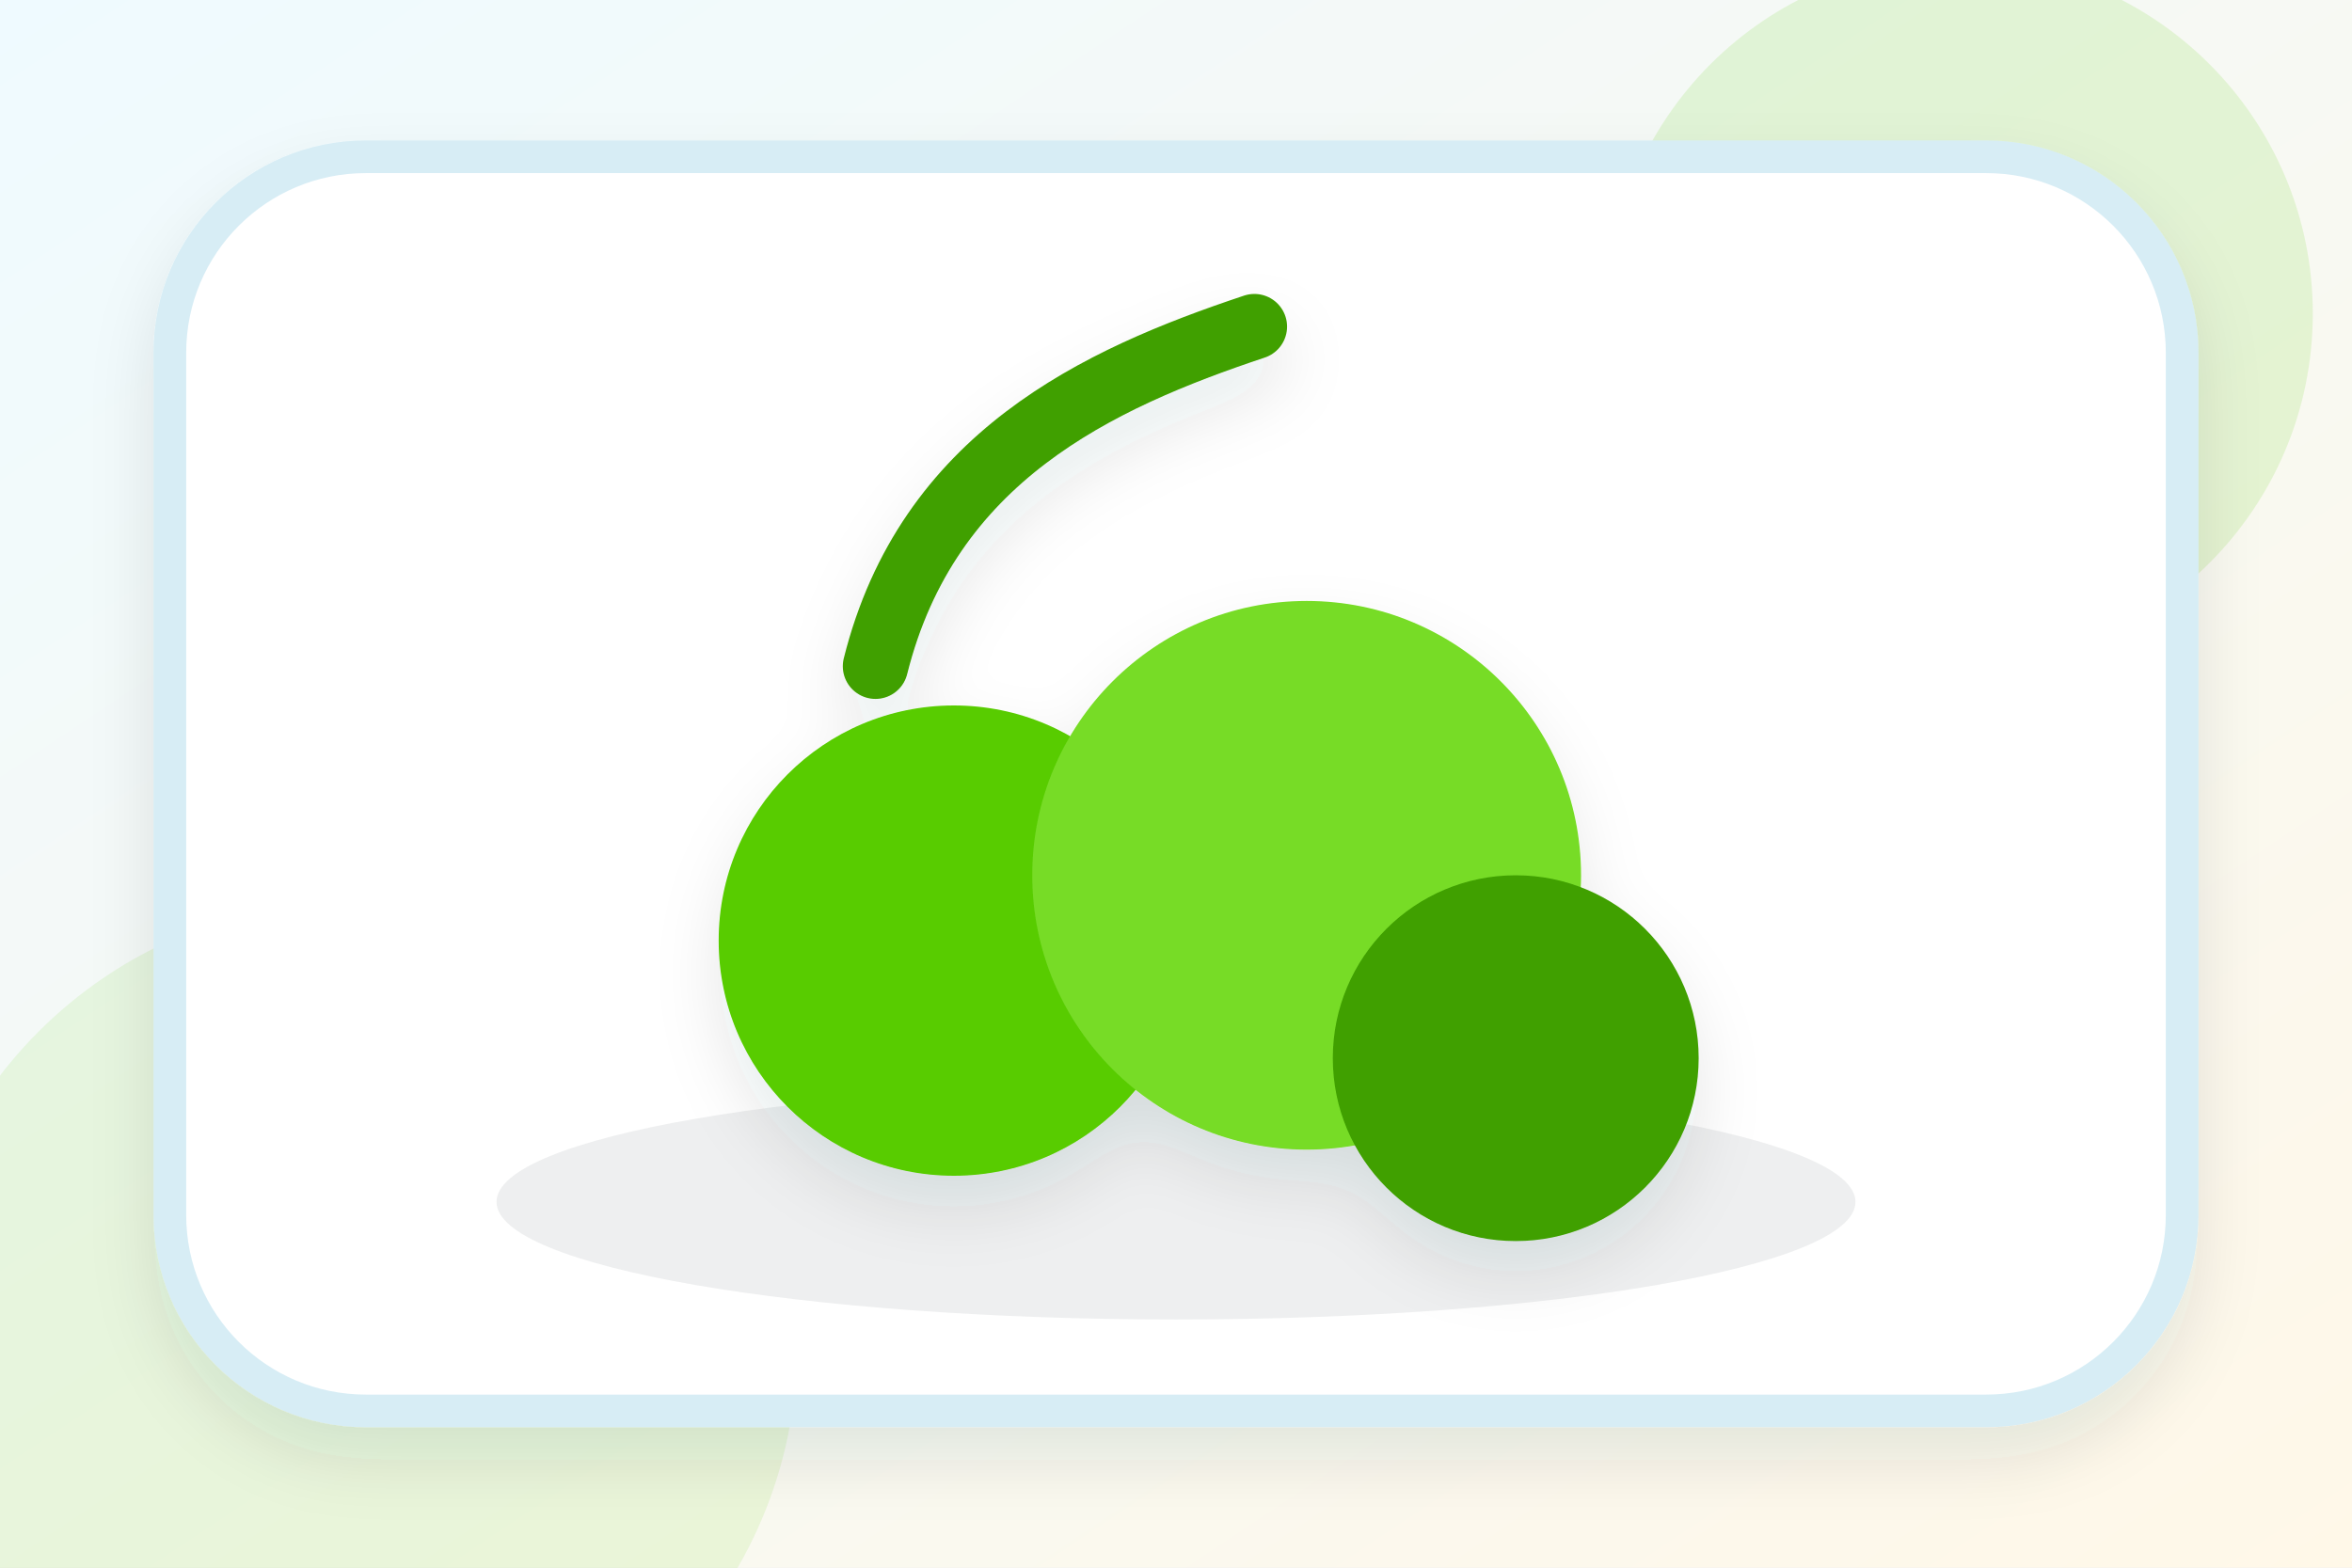
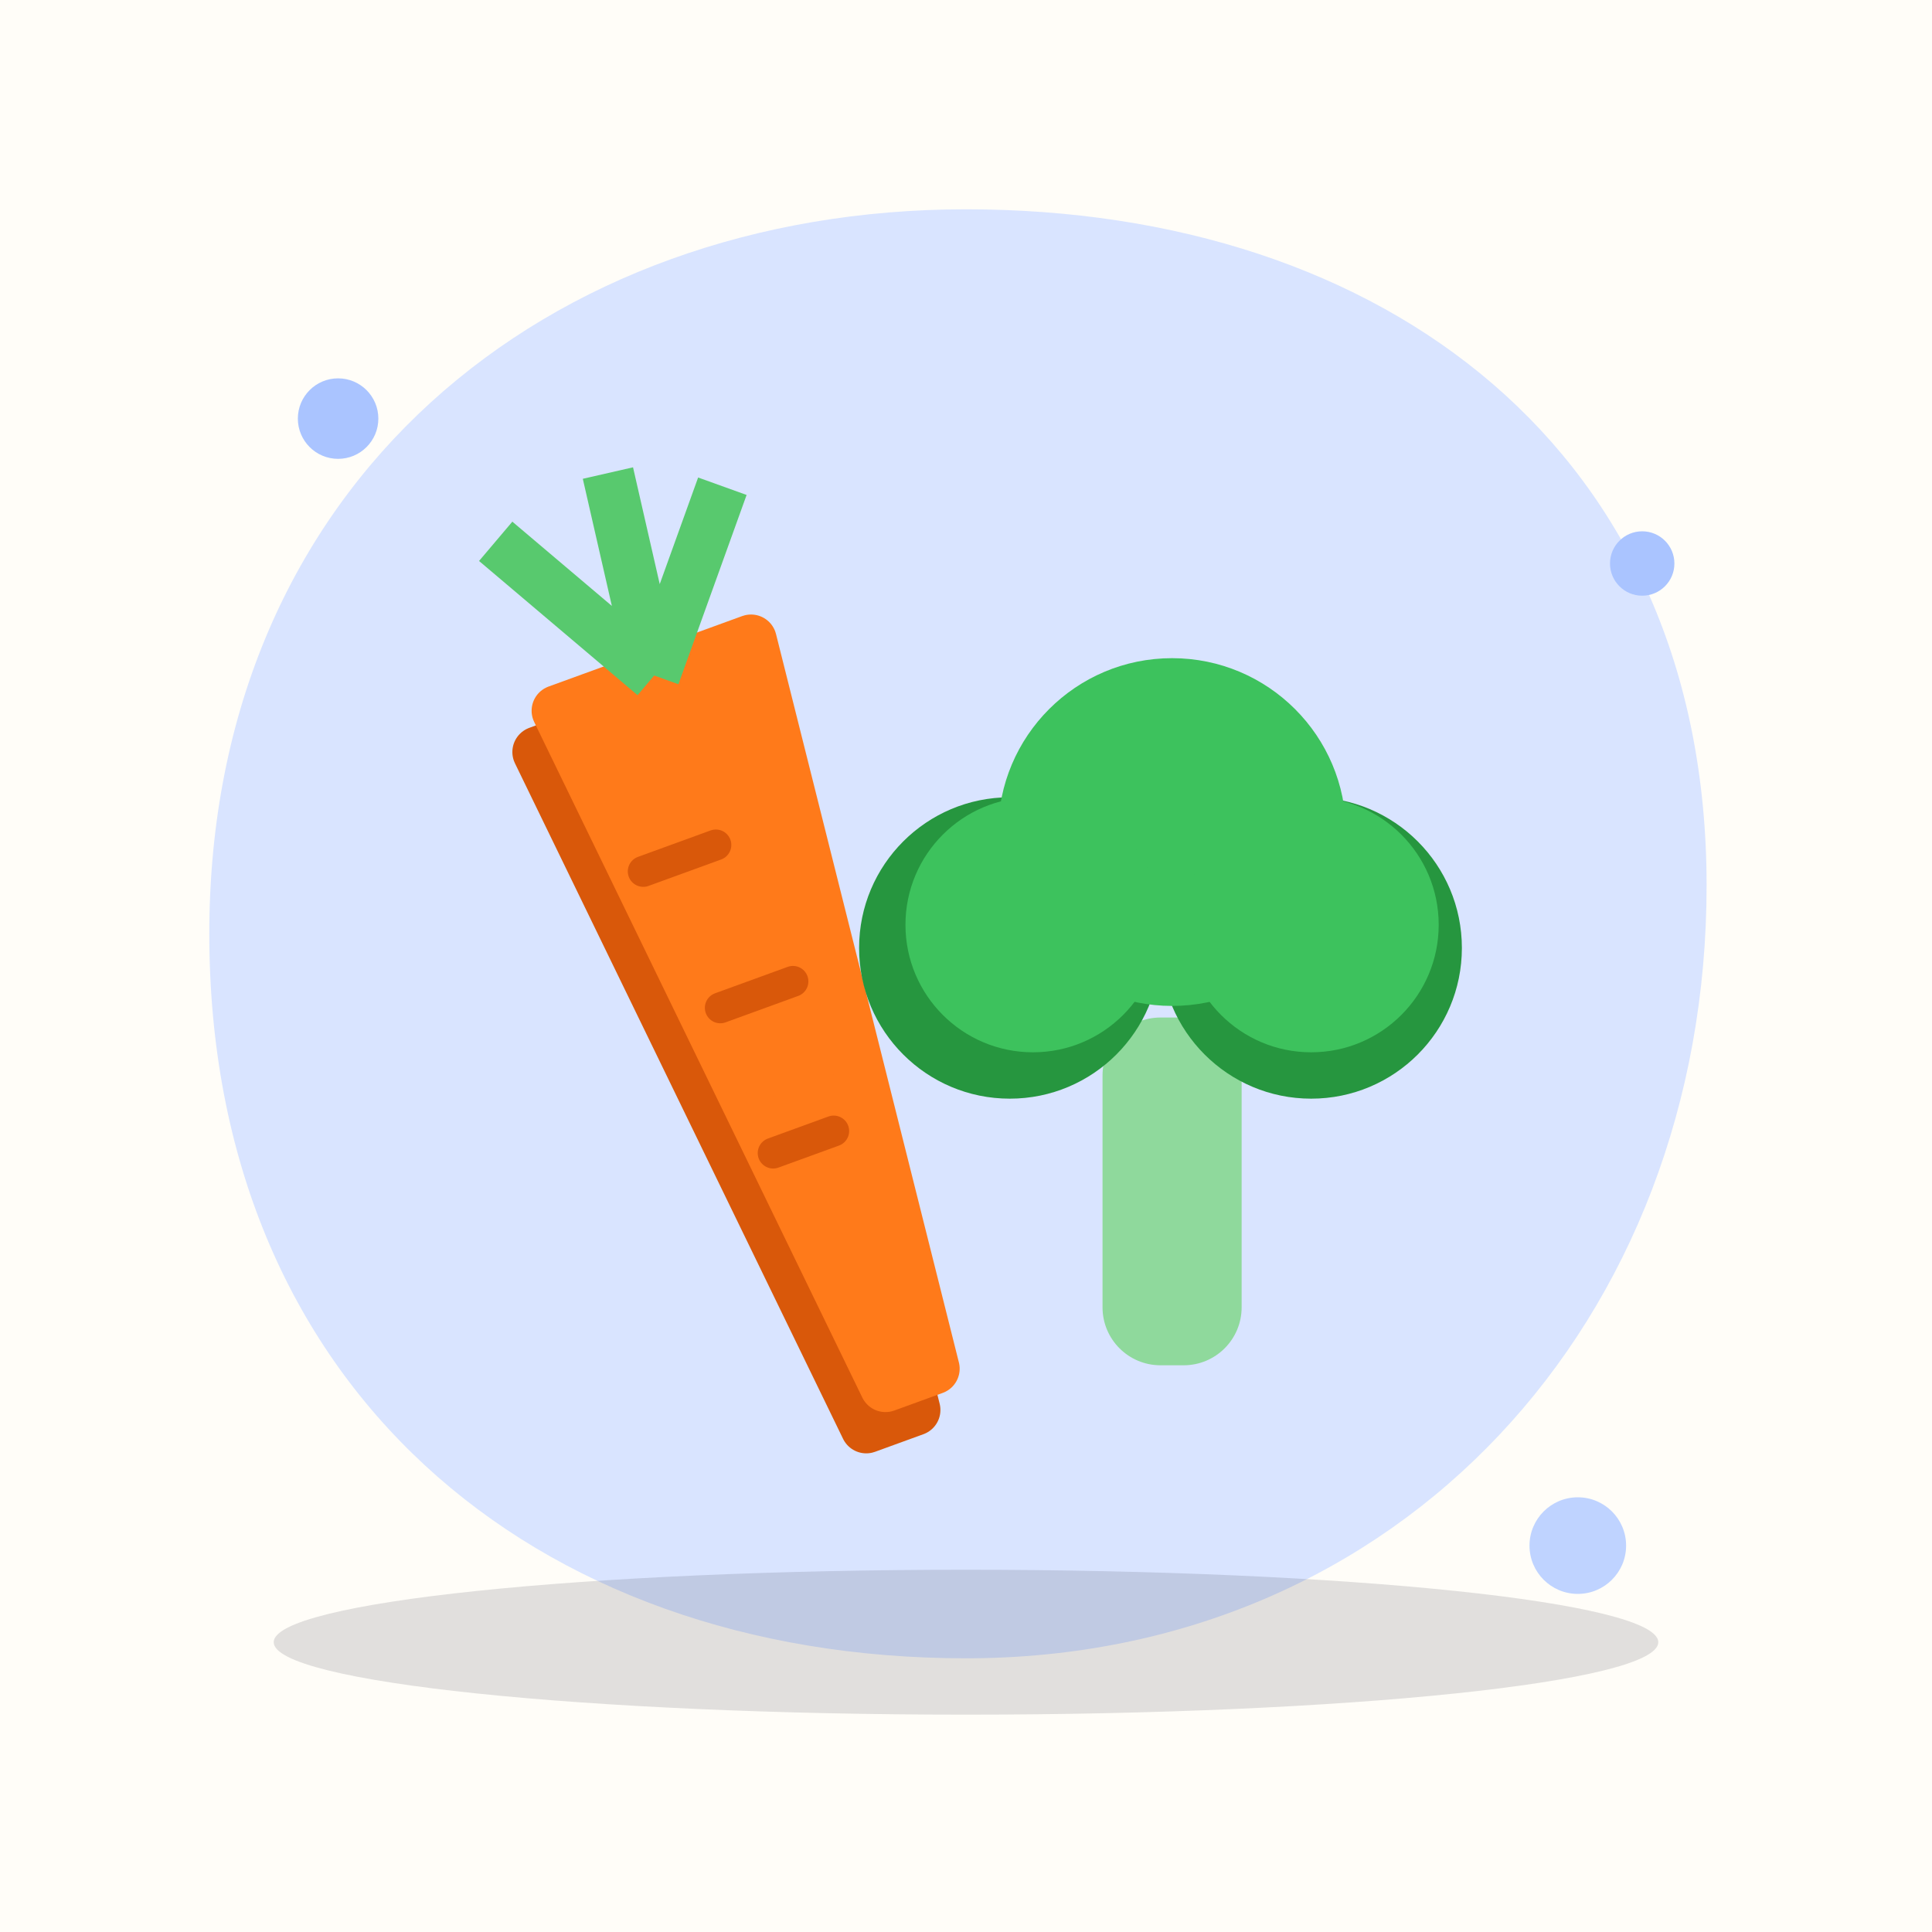
- <svg xmlns="http://www.w3.org/2000/svg" viewBox="0 0 360 240" role="img" aria-labelledby="title desc">
-   <defs>
-     <linearGradient id="w-bg" x1="0" y1="0" x2="1" y2="1">
-       <stop offset="0" stop-color="#effaff" />
-       <stop offset="1" stop-color="#fff8e8" />
-     </linearGradient>
-     <linearGradient id="w-blue" x1="0" y1="0" x2="1" y2="1">
-       <stop offset="0" stop-color="#6bd3ff" />
-       <stop offset="1" stop-color="#1cb0f6" />
-     </linearGradient>
-     <linearGradient id="w-green" x1="0" y1="0" x2="1" y2="1">
-       <stop offset="0" stop-color="#a7ea4e" />
-       <stop offset="1" stop-color="#58cc02" />
-     </linearGradient>
-     <linearGradient id="w-gold" x1="0" y1="0" x2="1" y2="1">
-       <stop offset="0" stop-color="#ffe37a" />
-       <stop offset="1" stop-color="#ffc800" />
-     </linearGradient>
-     <filter id="w-shadow" x="-20%" y="-20%" width="140%" height="150%">
-       <feDropShadow dx="0" dy="10" stdDeviation="10" flood-color="#24313a" flood-opacity="0.16" />
-     </filter>
-     <filter id="w-soft" x="-20%" y="-20%" width="140%" height="140%">
-       <feDropShadow dx="0" dy="5" stdDeviation="5" flood-color="#24313a" flood-opacity="0.10" />
-     </filter>
-   </defs>
-   <rect width="360" height="240" fill="url(#w-bg)" />
-   <circle cx="300" cy="48" r="54" fill="#58cc02" opacity="0.13" />
-   <circle cx="54" cy="206" r="68" fill="#58cc02" opacity="0.10" />
-   <rect x="26" y="24" width="308" height="192" rx="30" fill="#fff" stroke="#d7edf5" stroke-width="5" filter="url(#w-soft)" />
-   <ellipse cx="180" cy="184" rx="104" ry="18" fill="#24313a" opacity="0.08" />
-   <g transform="translate(180 126)" filter="url(#w-soft)">
-     <circle cx="-34" cy="18" r="36" fill="#58cc02" />
-     <circle cx="20" cy="8" r="42" fill="#77dc28" />
-     <circle cx="52" cy="36" r="28" fill="#3fa000" />
-     <path d="M-46-24c8-32 34-44 58-52" stroke="#3fa000" stroke-width="10" stroke-linecap="round" fill="none" />
+ <svg xmlns="http://www.w3.org/2000/svg" viewBox="0 0 240 240" width="240" height="240">
+   <rect x="0" y="0" width="240" height="240" rx="0" fill="#fffdf8" />
+   <path d="M120 26c52 0 92 30 92 84s-38 96-92 96-94-34-94-90 42-90 94-90Z" fill="#d9e4ff" />
+   <circle cx="42" cy="52" r="5" fill="#aac4ff" />
+   <circle cx="204" cy="70" r="4" fill="#aac4ff" />
+   <circle cx="196" cy="192" r="6" fill="#bfd3ff" />
+   <ellipse cx="120" cy="204" rx="86" ry="9" fill="#1f243322" />
+   <g transform="translate(120 120) scale(1.6 1.6)">
+     <g transform="translate(-16 0) rotate(-20)">
+       <g transform="translate(-2.5 2.5)">
+         <path d="M-8-24h16L2 34h-4Z" fill="#d9580a" stroke="#d9580a" stroke-width="4" stroke-linejoin="round" />
+       </g>
+       <path d="M-8-24h16L2 34h-4Z" fill="#ff7a1a" stroke="#ff7a1a" stroke-width="4" stroke-linejoin="round" />
+       <path d="M-6-10h6M2 2h-6M-4 14h5" fill="none" stroke="#d9580a" stroke-width="2.4" stroke-linecap="round" stroke-linejoin="round" />
+       <path d="M0-24l-8-14M0-24l2-16M0-24l10-12" fill="#58c96e" stroke="#58c96e" stroke-width="4" stroke-linejoin="round" />
+     </g>
+     <g transform="translate(16 4) scale(0.9 0.9)">
+       <rect x="-6" y="0" width="12" height="30" rx="5" fill="#8fd99c" />
+       <circle cx="-14" cy="-6" r="13" fill="#26963f" />
+       <circle cx="12" cy="-6" r="13" fill="#26963f" />
+       <circle cx="0" cy="-16" r="15" fill="#3dc25d" />
+       <circle cx="-12" cy="-8" r="11" fill="#3dc25d" />
+       <circle cx="12" cy="-8" r="11" fill="#3dc25d" />
+     </g>
  </g>
</svg>
